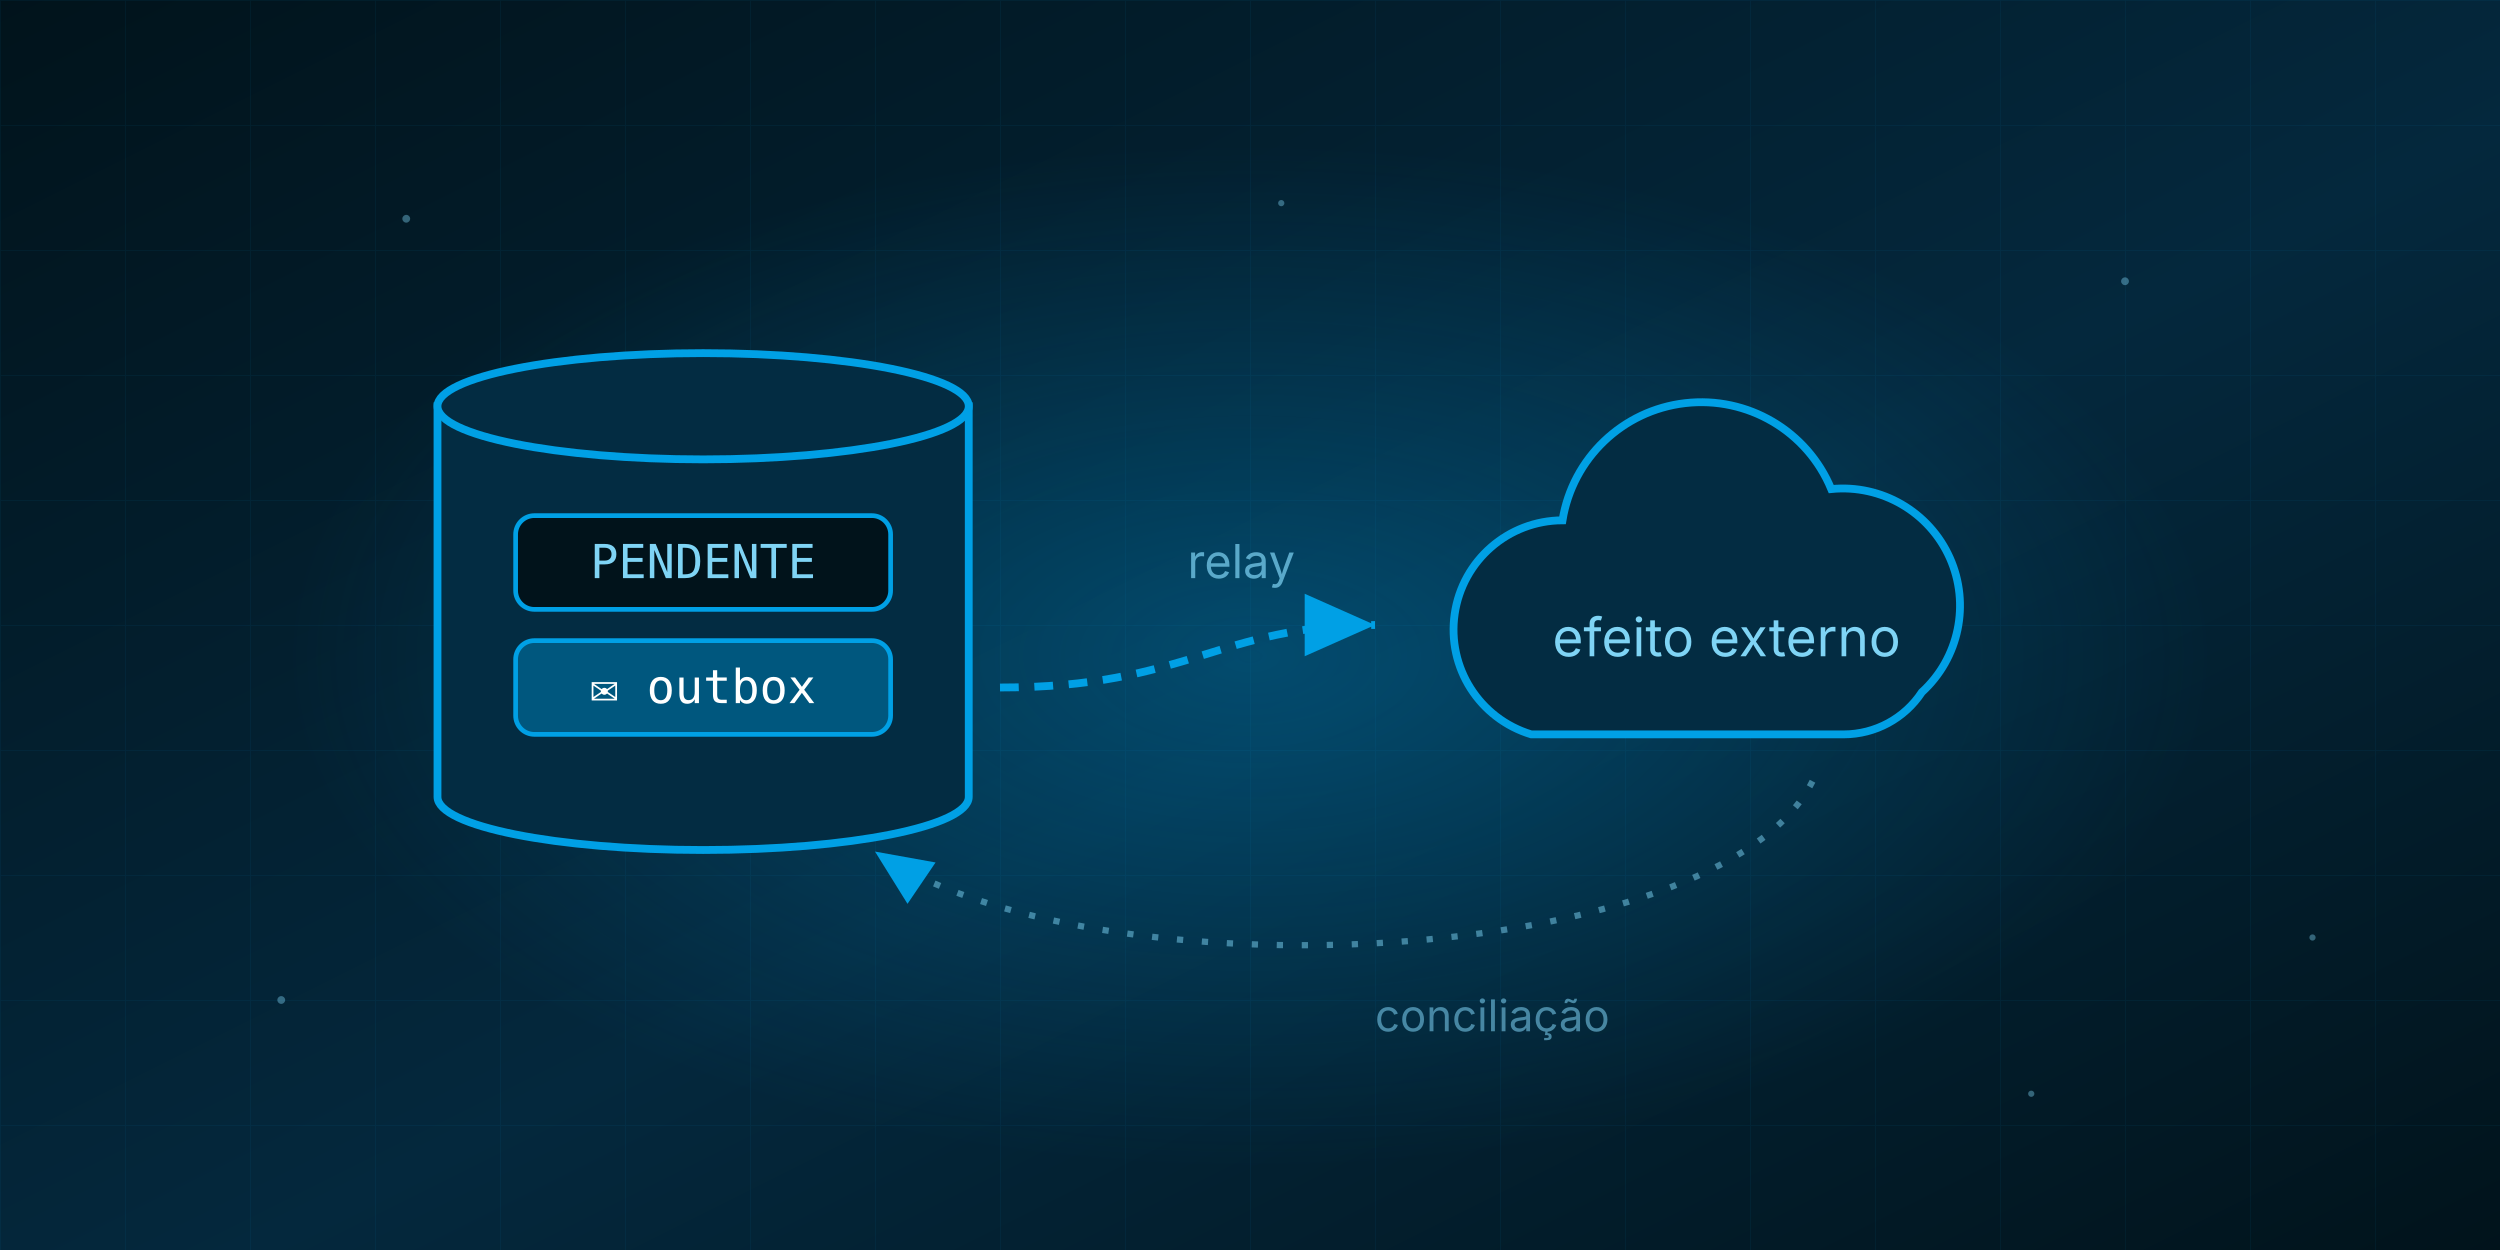
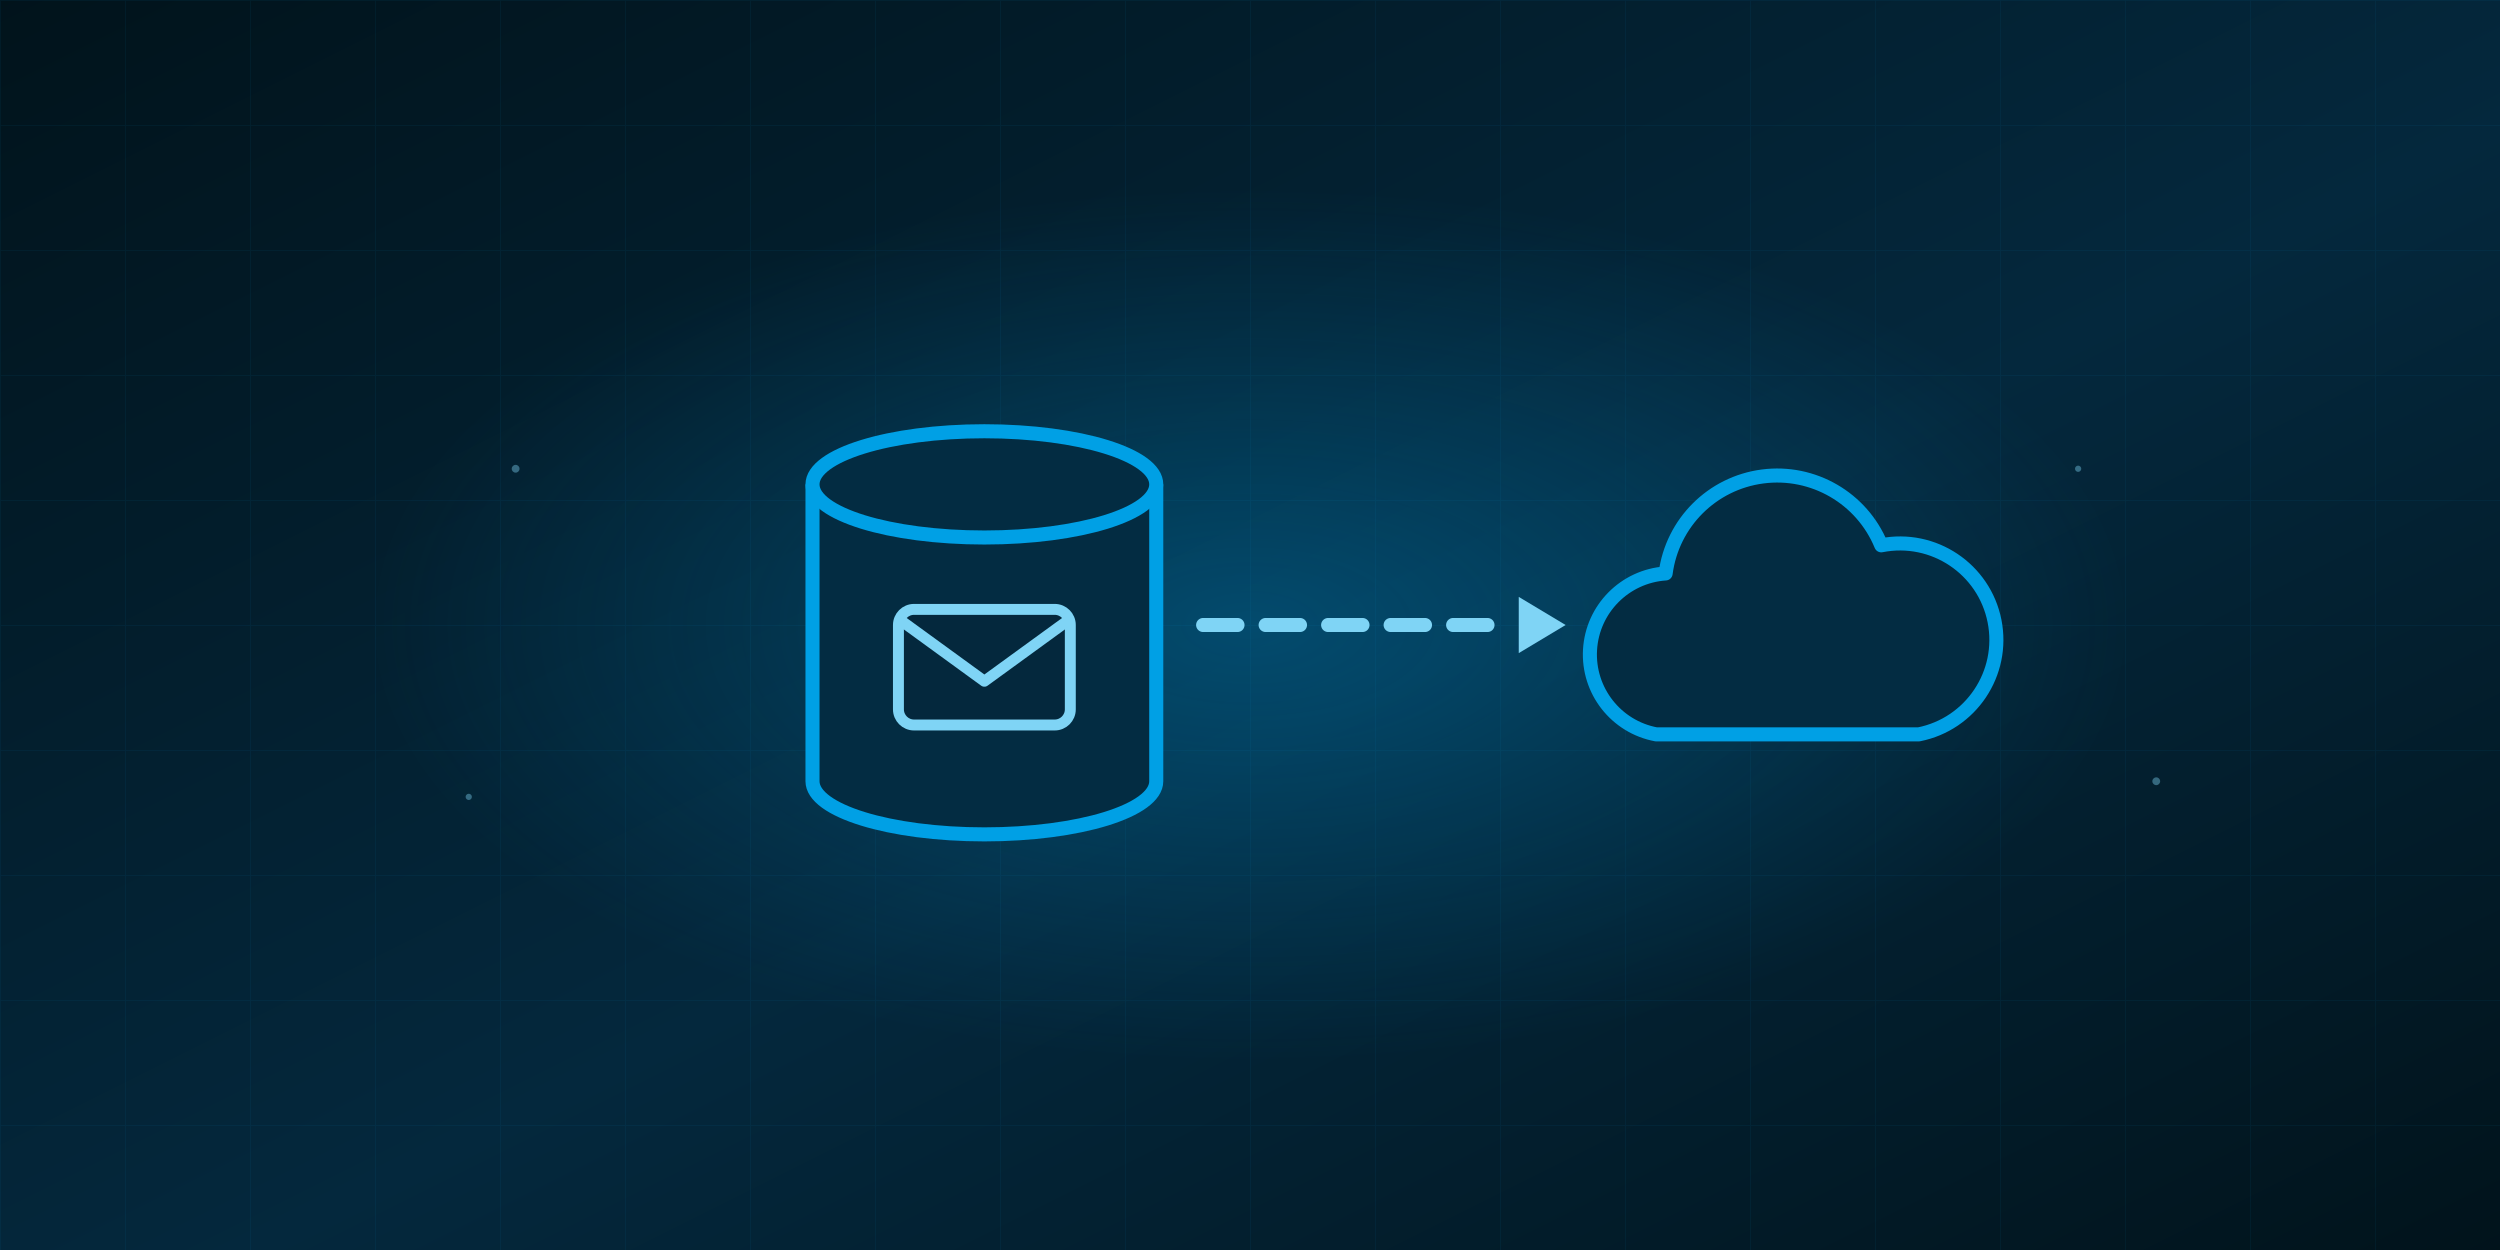
<svg xmlns="http://www.w3.org/2000/svg" viewBox="0 0 1600 800" preserveAspectRatio="xMidYMid slice">
  <defs>
    <linearGradient id="bg" x1="0" y1="0" x2="1" y2="1">
      <stop offset="0" stop-color="#01131b" />
      <stop offset="0.55" stop-color="#04283d" />
      <stop offset="1" stop-color="#01131b" />
    </linearGradient>
    <radialGradient id="glow" cx="0.5" cy="0.5" r="0.5">
      <stop offset="0" stop-color="#00a0e5" stop-opacity="0.3" />
      <stop offset="1" stop-color="#00a0e5" stop-opacity="0" />
    </radialGradient>
    <pattern id="grid" width="80" height="80" patternUnits="userSpaceOnUse">
      <path d="M80 0 H0 V80" fill="none" stroke="#00a0e5" stroke-opacity="0.07" stroke-width="1" />
    </pattern>
-     <marker id="seta" markerWidth="12" markerHeight="12" refX="9" refY="4" orient="auto">
-       <path d="M0,0 L9,4 L0,8 Z" fill="#00a0e5" />
-     </marker>
  </defs>
  <rect width="1600" height="800" fill="url(#bg)" />
  <rect width="1600" height="800" fill="url(#grid)" />
-   <ellipse cx="800" cy="420" rx="620" ry="330" fill="url(#glow)" />
-   <g stroke="#00a0e5" stroke-width="5" fill="#032c42">
-     <path d="M280 260 h340 v250 a170 34 0 0 1 -340 0 Z" />
-     <ellipse cx="450" cy="260" rx="170" ry="34" />
+   <ellipse cx="800" cy="400" rx="560" ry="280" fill="url(#glow)" />
+   <g fill="#032c42" stroke="#00a0e5" stroke-width="9">
+     <path d="M520 310 v190 a110 34 0 0 0 220 0 v-190" />
+     <ellipse cx="630" cy="310" rx="110" ry="34" />
  </g>
-   <g font-family="ui-monospace, monospace" font-size="30" fill="#7fd4f5">
-     <rect x="330" y="330" width="240" height="60" rx="12" fill="#01131b" stroke="#00a0e5" stroke-width="3" />
-     <text x="450" y="370" text-anchor="middle">PENDENTE</text>
-     <rect x="330" y="410" width="240" height="60" rx="12" fill="#00577e" stroke="#00a0e5" stroke-width="3" />
-     <text x="450" y="450" text-anchor="middle" fill="#ffffff">✉ outbox</text>
+   <g>
+     <rect x="575" y="390" width="110" height="74" rx="10" fill="#04283d" stroke="#7fd4f5" stroke-width="7" />
+     <path d="M575 396 l55 40 l55 -40" fill="none" stroke="#7fd4f5" stroke-width="7" stroke-linejoin="round" />
  </g>
-   <path d="M640 440 C760 440 780 400 880 400" fill="none" stroke="#00a0e5" stroke-width="5" stroke-dasharray="12 10" marker-end="url(#seta)" />
-   <text x="760" y="370" font-family="-apple-system, sans-serif" font-size="30" fill="#7fd4f5" opacity="0.7">relay</text>
-   <g stroke="#00a0e5" stroke-width="5" fill="#032c42">
-     <path d="M980 470 a70 70 0 0 1 20 -137 90 90 0 0 1 172 -20 75 75 0 0 1 58 130 60 60 0 0 1 -50 27 Z" />
-   </g>
-   <text x="1105" y="420" font-family="-apple-system, sans-serif" font-size="34" fill="#7fd4f5" text-anchor="middle">efeito externo</text>
-   <path d="M1160 500 C1100 620 700 640 560 545" fill="none" stroke="#7fd4f5" stroke-width="4" stroke-opacity="0.5" stroke-dasharray="4 12" marker-end="url(#seta)" />
-   <text x="880" y="660" font-family="-apple-system, sans-serif" font-size="28" fill="#7fd4f5" opacity="0.55">conciliação</text>
+   <path d="M770 400 H960" stroke="#7fd4f5" stroke-width="9" stroke-linecap="round" stroke-dasharray="22 18" />
+   <path d="M1002 400 l-30 -18 v36 Z" fill="#7fd4f5" />
+   <path d="M1060 470 a52 52 0 0 1 6 -103 a72 72 0 0 1 138 -18 a58 58 0 0 1 24 121 Z" fill="#032c42" stroke="#00a0e5" stroke-width="9" stroke-linejoin="round" />
  <g fill="#7fd4f5" opacity="0.4">
-     <circle cx="260" cy="140" r="2.5" />
-     <circle cx="820" cy="130" r="2" />
-     <circle cx="1360" cy="180" r="2.5" />
-     <circle cx="1480" cy="600" r="2" />
-     <circle cx="180" cy="640" r="2.5" />
-     <circle cx="1300" cy="700" r="2" />
+     <circle cx="330" cy="300" r="2.5" />
+     <circle cx="1330" cy="300" r="2" />
+     <circle cx="1380" cy="500" r="2.5" />
+     <circle cx="300" cy="510" r="2" />
  </g>
</svg>
